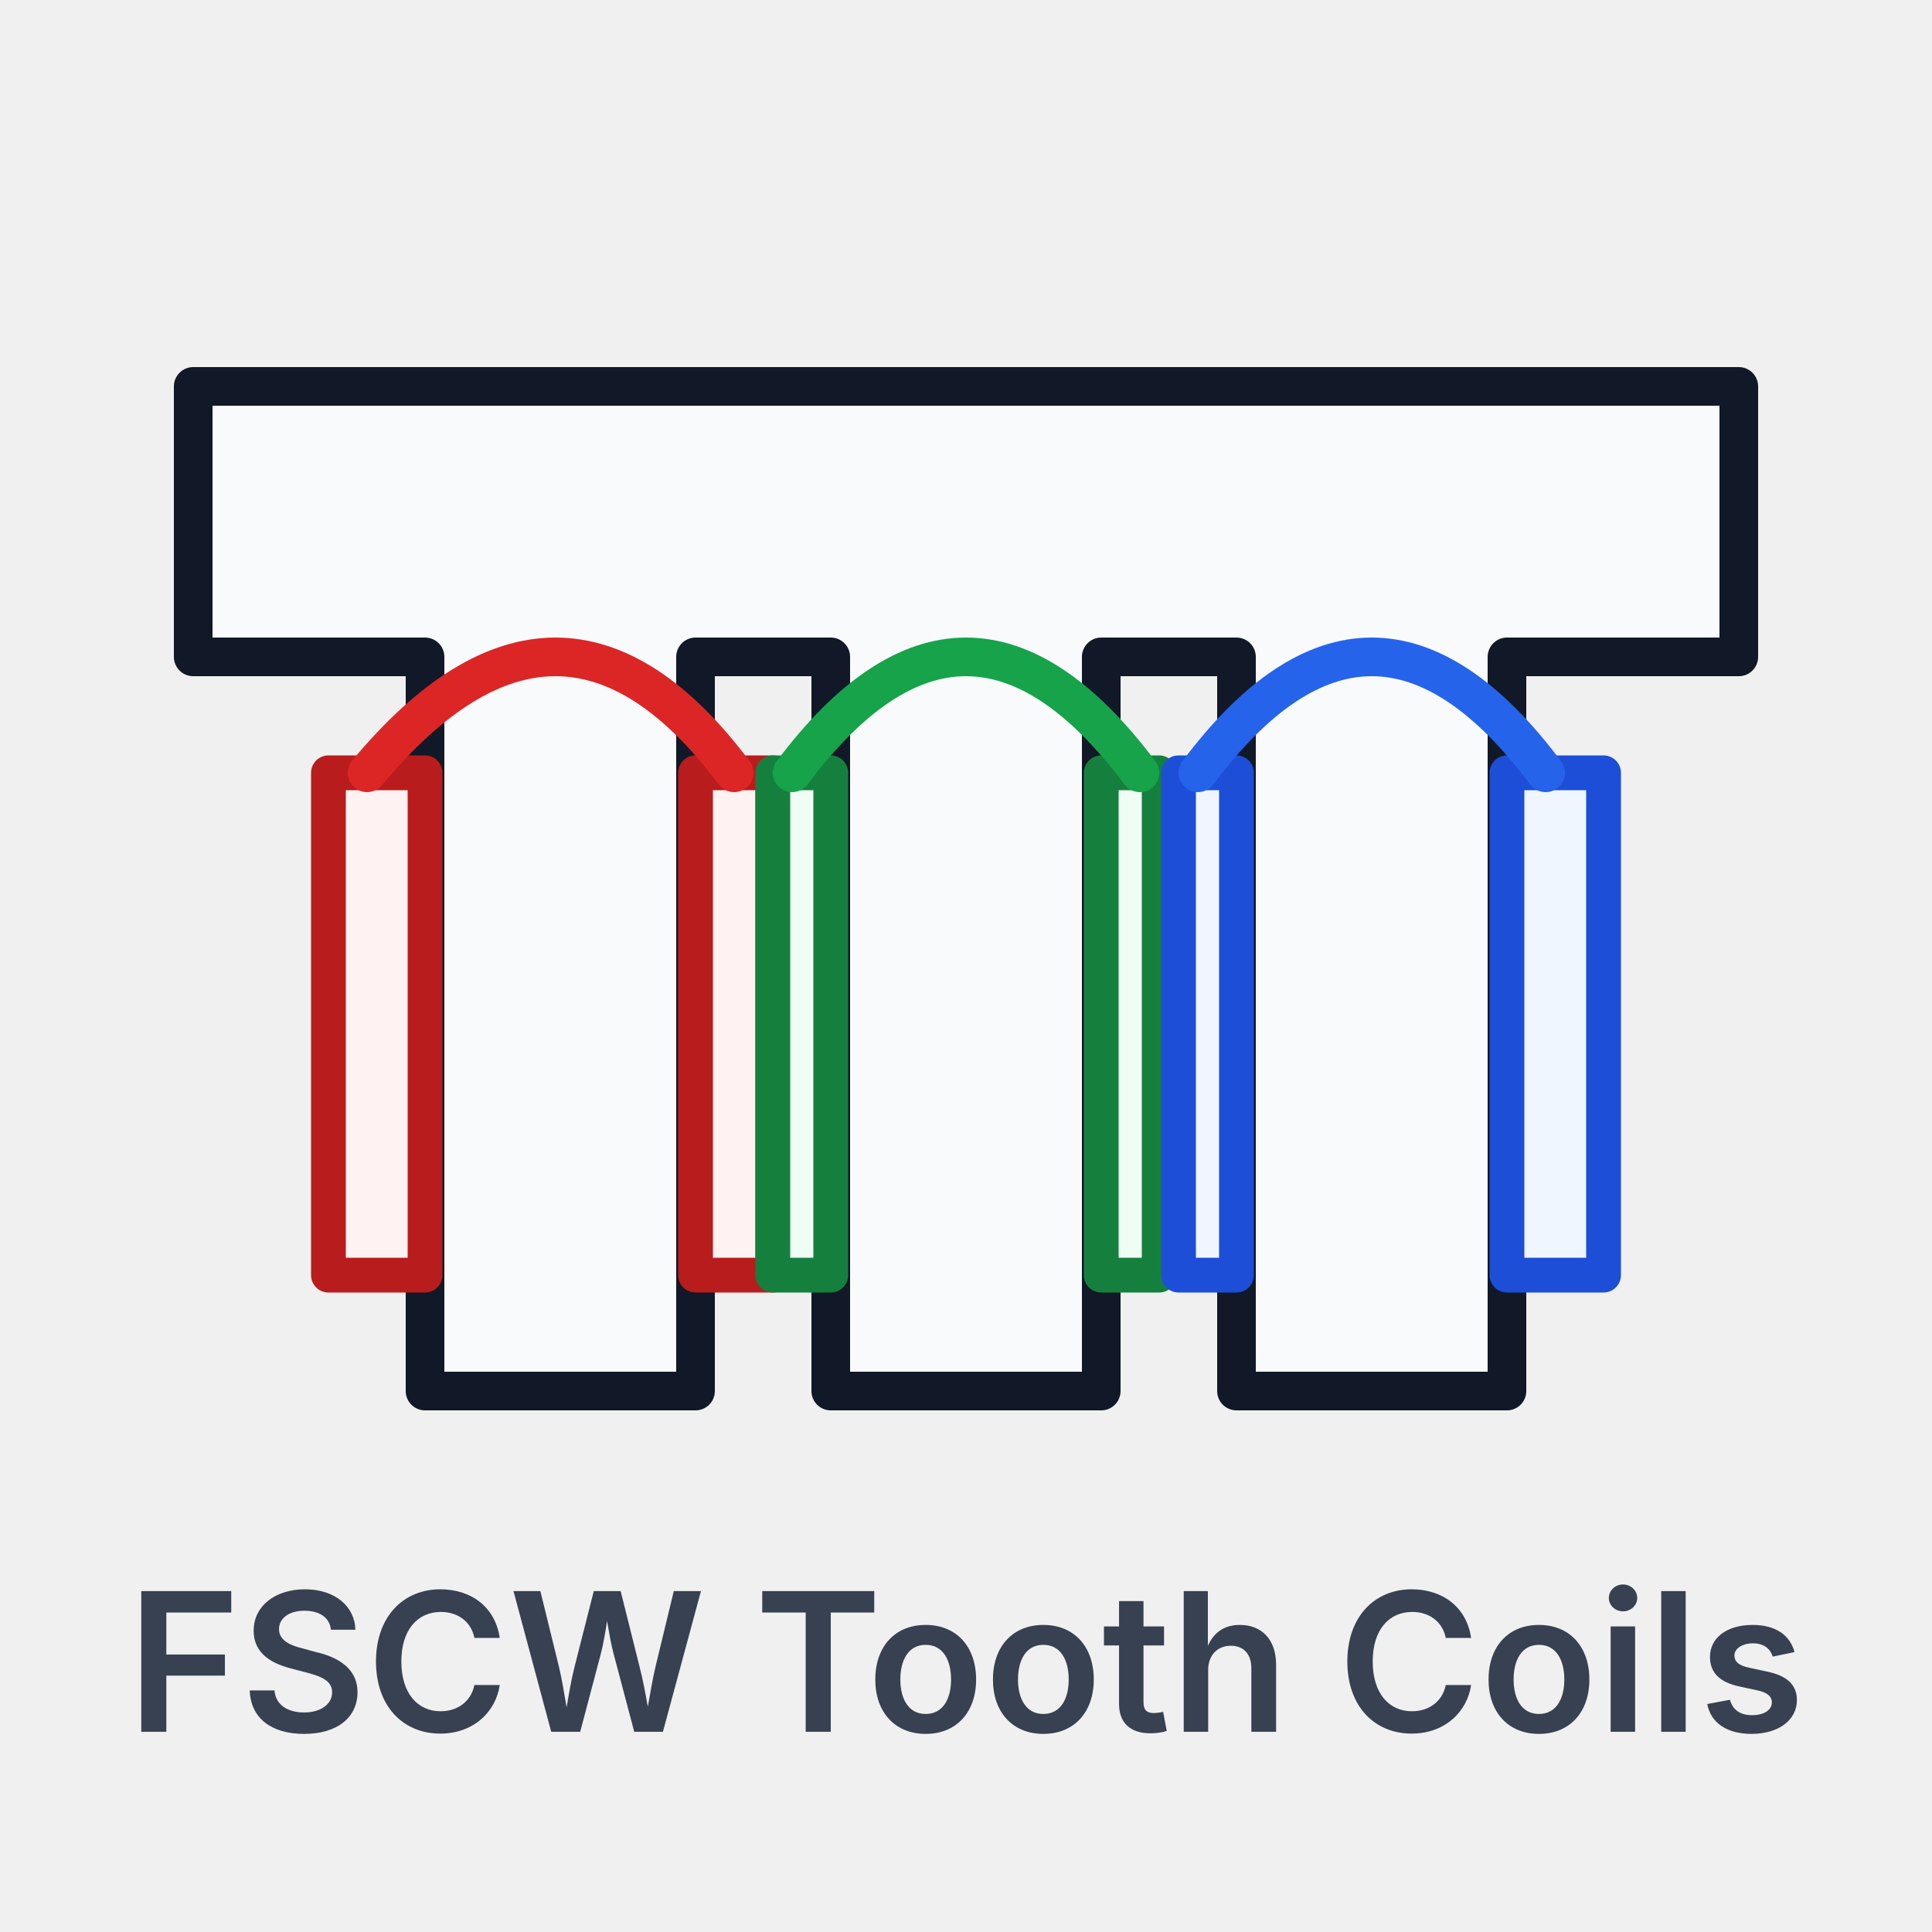
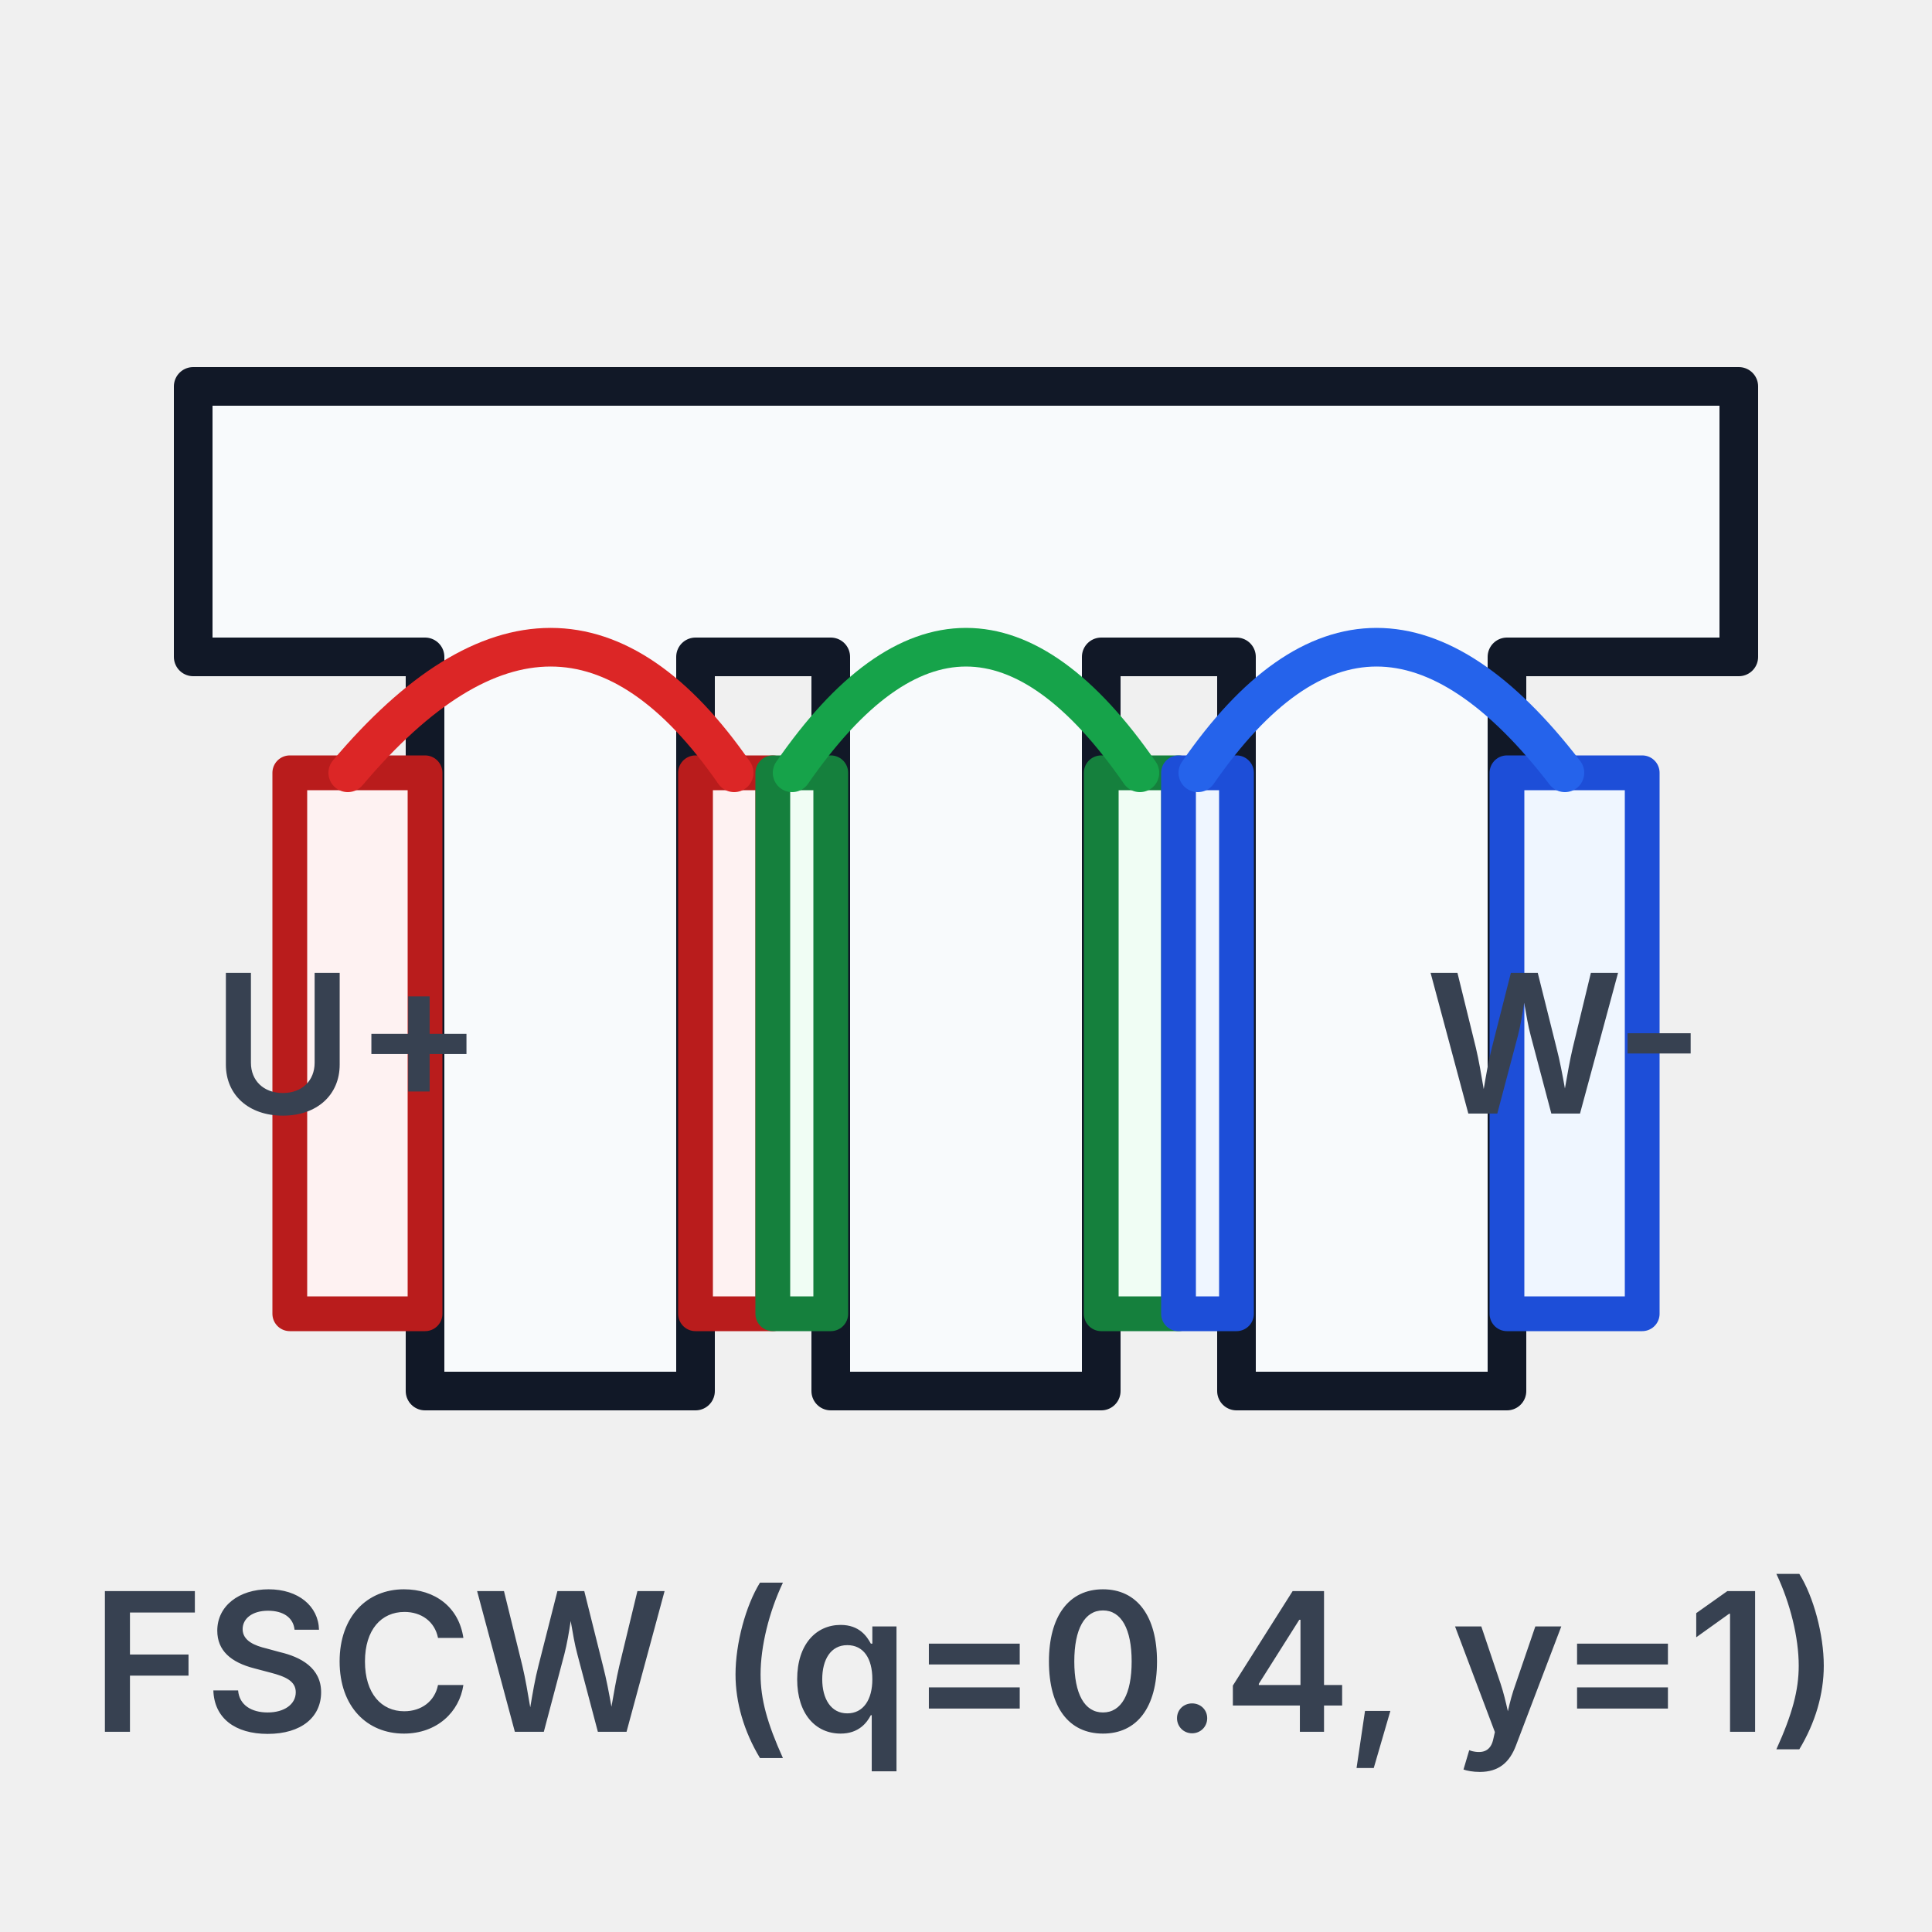
<svg xmlns="http://www.w3.org/2000/svg" viewBox="0 0 100 100" width="100" height="100">
  <defs>
    <style>
      .ee-stroke { stroke: #111827; stroke-width: 2; stroke-linecap: round; stroke-linejoin: round; fill: none; }
      .ee-thin { stroke: #111827; stroke-width: 1.3; stroke-linecap: round; stroke-linejoin: round; fill: none; }
      .ee-thick { stroke: #111827; stroke-width: 3; stroke-linecap: round; stroke-linejoin: round; fill: none; }
      .ee-dashed { stroke: #4b5563; stroke-width: 1.5; stroke-dasharray: 4 3; stroke-linecap: round; fill: none; }
      .ee-fill { fill: #111827; stroke: #111827; stroke-width: 1.5; stroke-linejoin: round; }
      .ee-body { fill: #f8fafc; stroke: #111827; stroke-width: 2; stroke-linejoin: round; }
      .ee-tint-blue { fill: #eff6ff; stroke: #1d4ed8; stroke-width: 1.8; stroke-linejoin: round; }
      .ee-tint-red { fill: #fef2f2; stroke: #b91c1c; stroke-width: 1.8; stroke-linejoin: round; }
      .ee-tint-green { fill: #f0fdf4; stroke: #15803d; stroke-width: 1.8; stroke-linejoin: round; }
      .ee-tint-amber { fill: #fffbeb; stroke: #b45309; stroke-width: 1.8; stroke-linejoin: round; }
      .ee-wire-a { stroke: #dc2626; stroke-width: 2; stroke-linecap: round; stroke-linejoin: round; fill: none; }
      .ee-wire-b { stroke: #16a34a; stroke-width: 2; stroke-linecap: round; stroke-linejoin: round; fill: none; }
      .ee-wire-c { stroke: #2563eb; stroke-width: 2; stroke-linecap: round; stroke-linejoin: round; fill: none; }
      .ee-text { font-family: 'Times New Roman', 'STIX Two Text', Georgia, serif; font-size: 13px; font-style: italic; fill: #111827; text-anchor: middle; dominant-baseline: central; }
      .ee-label { font-family: 'Inter', 'Helvetica Neue', Arial, sans-serif; font-size: 10px; font-weight: 600; fill: #374151; text-anchor: middle; dominant-baseline: central; }
      .ee-pin { fill: #ffffff; stroke: #111827; stroke-width: 1.6; }
      .ee-node { fill: #111827; stroke: none; }
      .ee-grid { stroke: #e5e7eb; stroke-width: 0.8; stroke-dasharray: 2 2; fill: none; }
    </style>
    <marker id="arrow-winding_concentrated_tooth" viewBox="0 0 8 8" refX="6" refY="4" markerWidth="5" markerHeight="5" orient="auto-start-reverse">
      <path d="M 0 1 L 7 4 L 0 7 z" fill="#111827" />
    </marker>
    <marker id="arrow-red-winding_concentrated_tooth" viewBox="0 0 8 8" refX="6" refY="4" markerWidth="5" markerHeight="5" orient="auto-start-reverse">
      <path d="M 0 1 L 7 4 L 0 7 z" fill="#dc2626" />
    </marker>
    <marker id="arrow-blue-winding_concentrated_tooth" viewBox="0 0 8 8" refX="6" refY="4" markerWidth="5" markerHeight="5" orient="auto-start-reverse">
      <path d="M 0 1 L 7 4 L 0 7 z" fill="#2563eb" />
    </marker>
  </defs>
  <path class="ee-body" d="M 10 20 L 90 20 L 90 34 L 78 34 L 78 72 L 64 72 L 64 34 L 57 34 L 57 72 L 43 72 L 43 34 L 36 34 L 36 72 L 22 72 L 22 34 L 10 34 Z" />
-   <rect class="ee-tint-red" x="17" y="40" width="5" height="26" />
-   <rect class="ee-tint-red" x="36" y="40" width="4" height="26" />
-   <path class="ee-wire-a" d="M 19 40 Q 29 28 38 40" />
-   <rect class="ee-tint-green" x="40" y="40" width="3" height="26" />
-   <rect class="ee-tint-green" x="57" y="40" width="3" height="26" />
-   <path class="ee-wire-b" d="M 41 40 Q 50 28 59 40" />
-   <rect class="ee-tint-blue" x="61" y="40" width="3" height="26" />
-   <rect class="ee-tint-blue" x="78" y="40" width="5" height="26" />
-   <path class="ee-wire-c" d="M 62 40 Q 71 28 80 40" />
-   <text class="ee-label" x="50" y="86">FSCW Tooth Coils</text>
+   <rect class="ee-tint-red" x="15" y="40" width="7" height="28" />
+   <rect class="ee-tint-red" x="36" y="40" width="4" height="28" />
+   <path class="ee-wire-a" d="M 18 40 Q 29 27 38 40" />
+   <text class="ee-label" x="18" y="54">U+</text>
+   <rect class="ee-tint-green" x="40" y="40" width="3" height="28" />
+   <rect class="ee-tint-green" x="57" y="40" width="4" height="28" />
+   <path class="ee-wire-b" d="M 41 40 Q 50 27 59 40" />
+   <rect class="ee-tint-blue" x="61" y="40" width="3" height="28" />
+   <rect class="ee-tint-blue" x="78" y="40" width="7" height="28" />
+   <path class="ee-wire-c" d="M 62 40 Q 71 27 81 40" />
+   <text class="ee-label" x="81" y="54">W-</text>
+   <text class="ee-label" x="50" y="86">FSCW (q=0.4, y=1)</text>
</svg>
